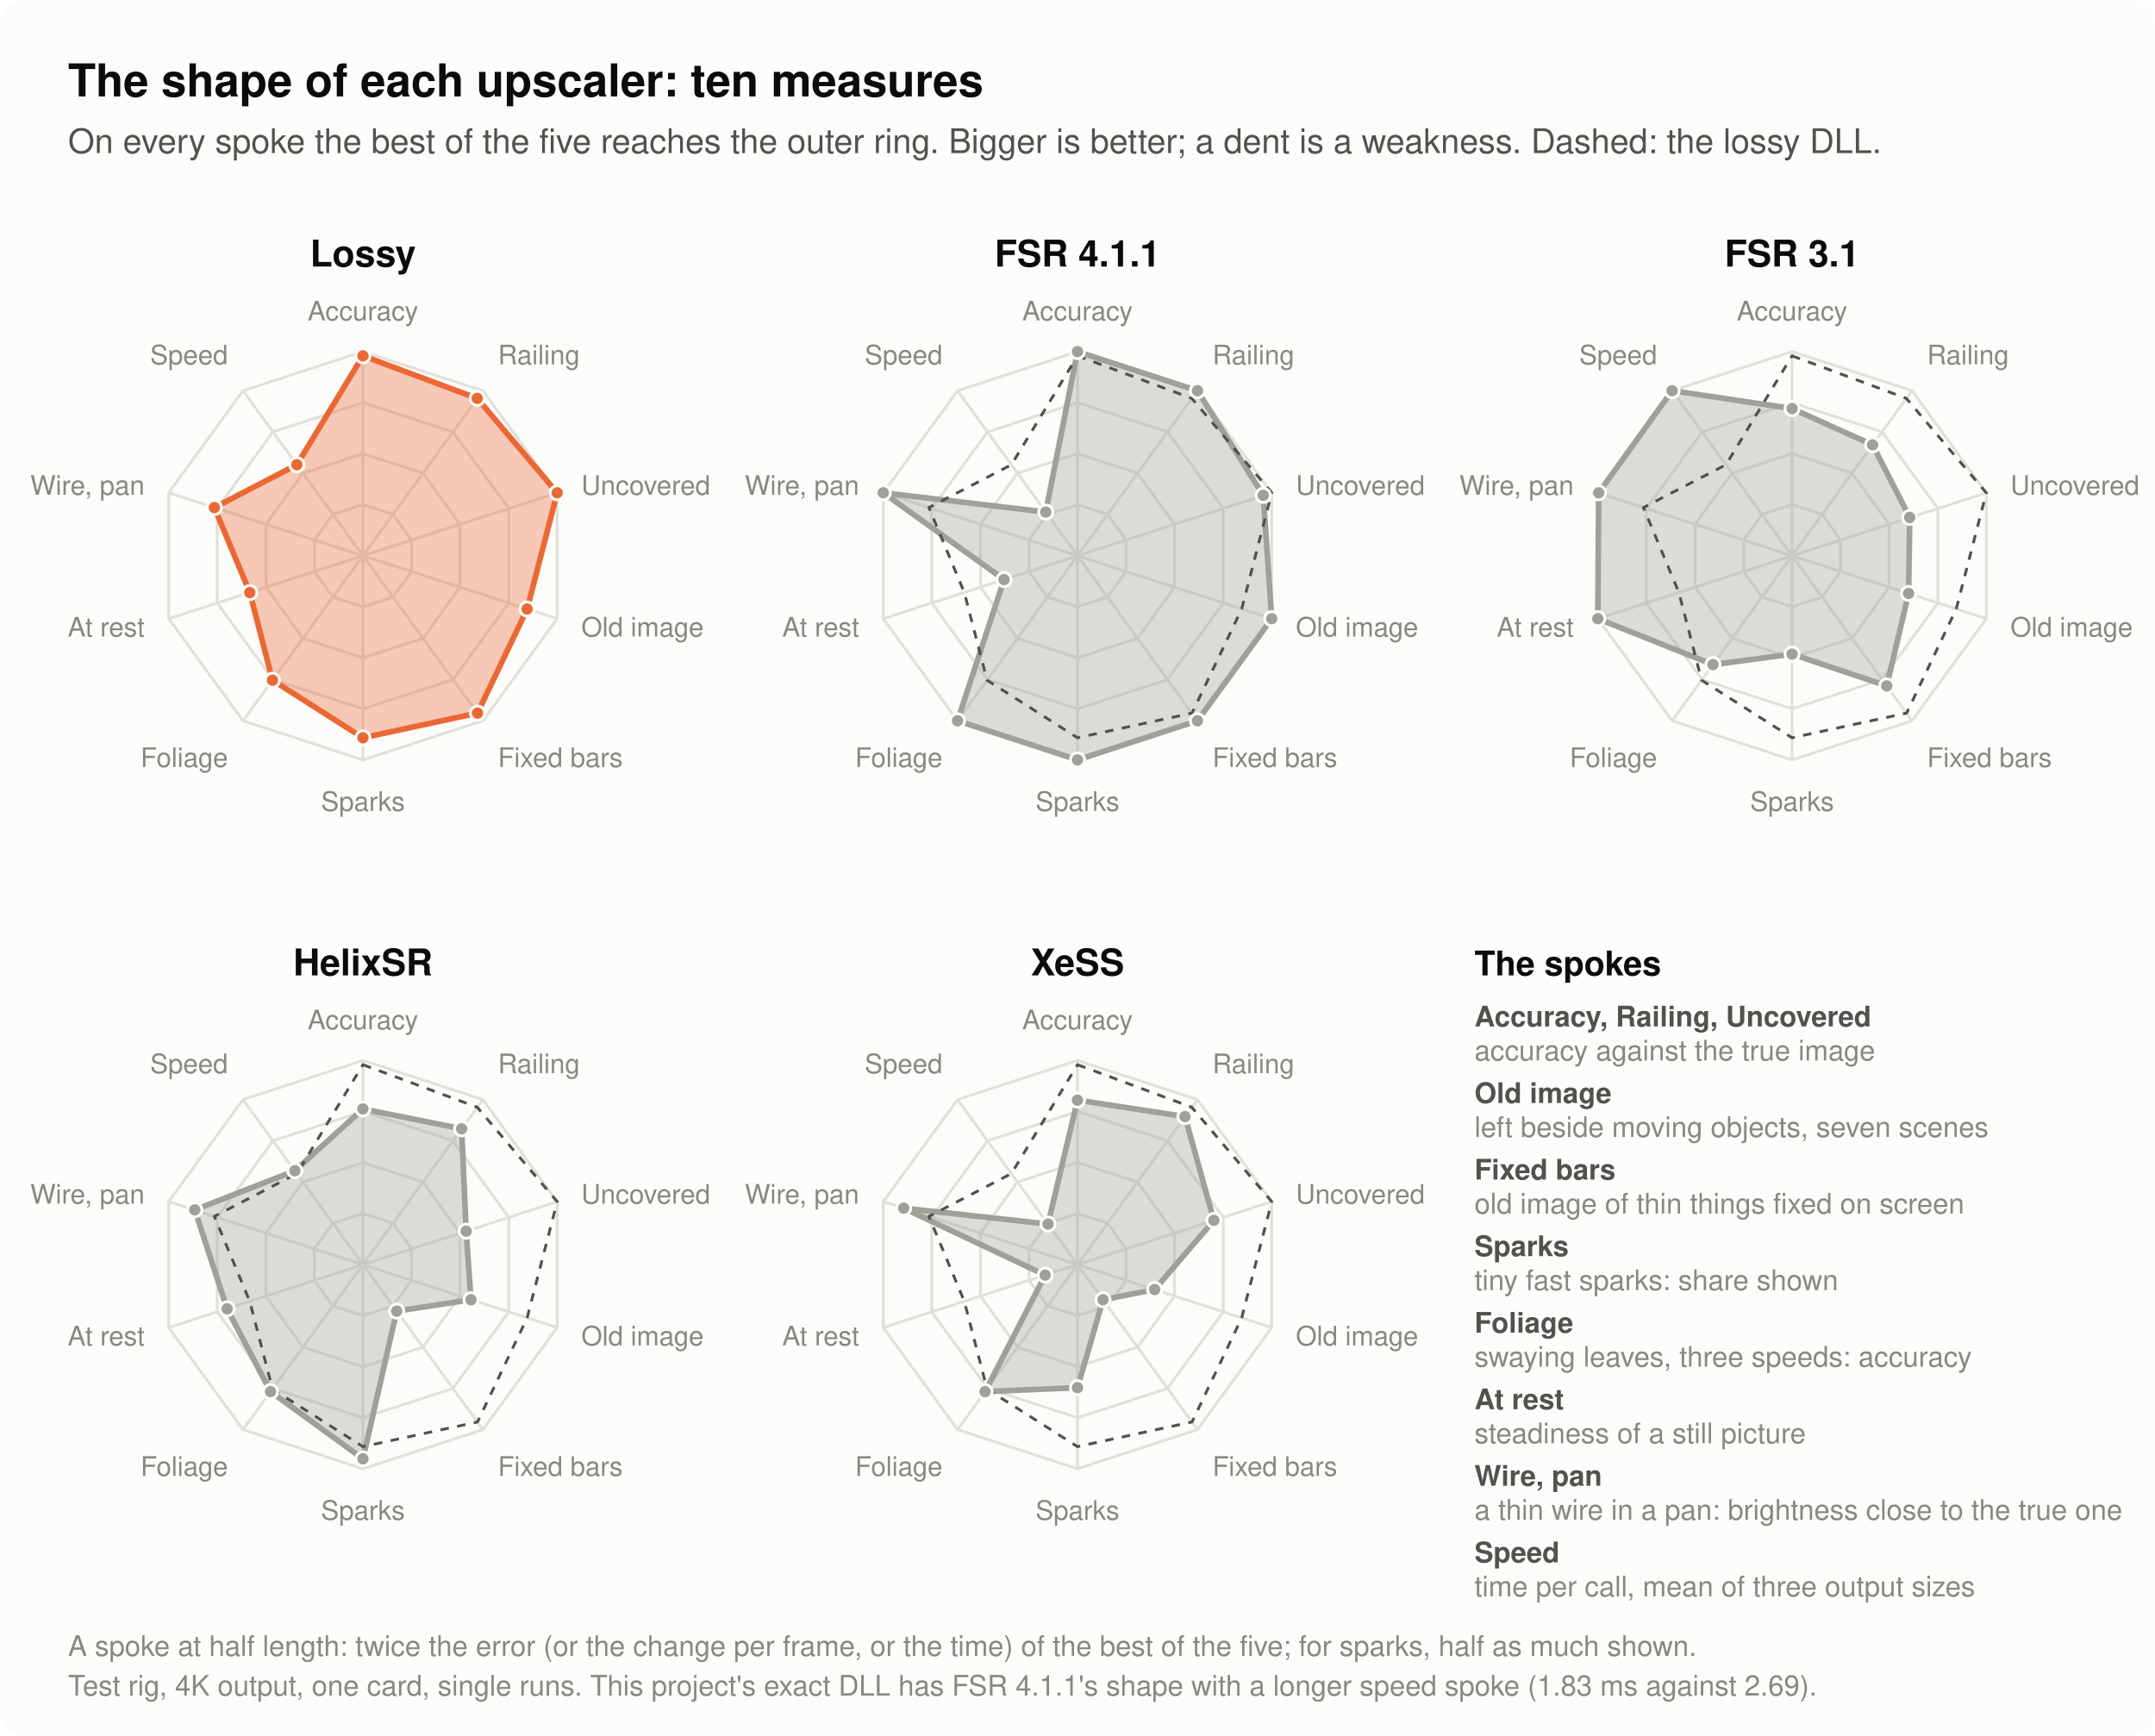
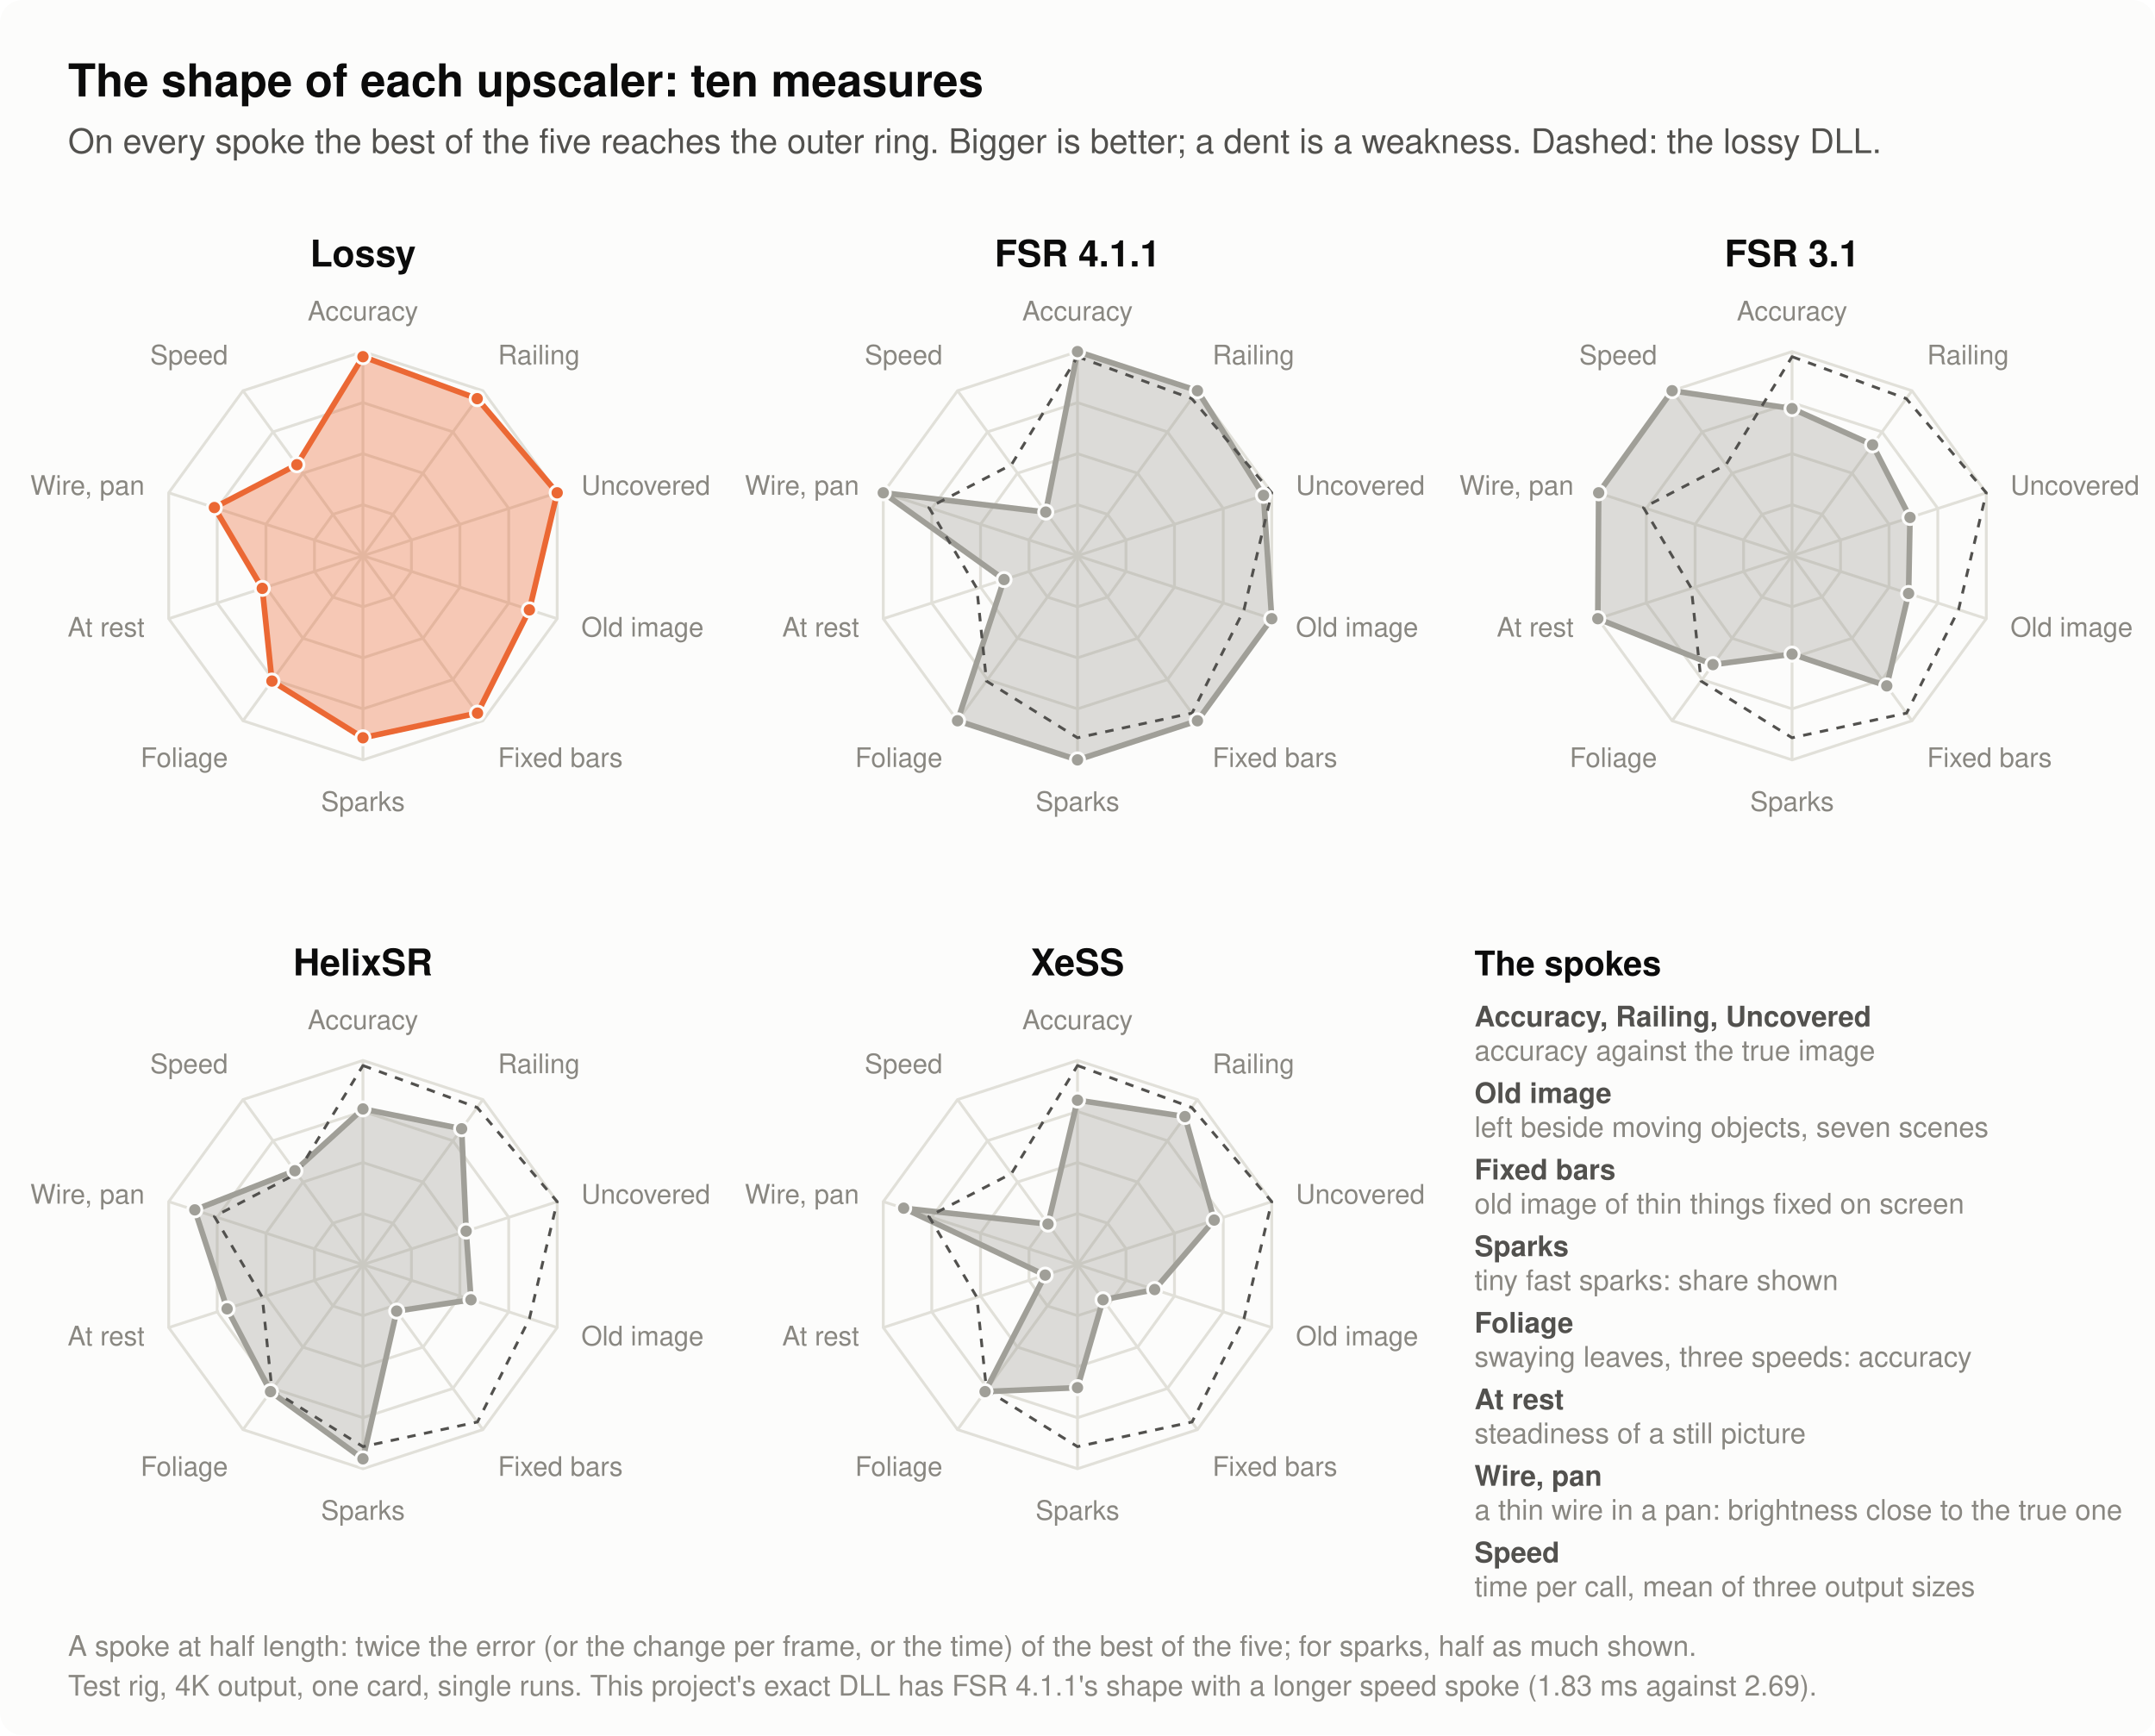
- <svg xmlns="http://www.w3.org/2000/svg" width="760" height="612" viewBox="0 0 760 612" role="img" aria-label="Five radar charts, one per upscaler, each with ten spokes; on every spoke the best of the five reaches the outer ring and the others reach in proportion to it, so a larger shape is better and a dent is a weakness. The lossy DLL comes first, and its shape is the dashed outline in the other four. Still picture and moving background, mean: accuracy (dB): FSR 4.1.1 46.80 dB, Lossy 46.62 dB, FSR 3.1 43.95 dB, HelixSR 44.45 dB, XeSS 44.92 dB. Thin railing in motion: accuracy (dB): FSR 4.1.1 41.82 dB, Lossy 41.40 dB, FSR 3.1 38.36 dB, HelixSR 40.12 dB, XeSS 40.86 dB. Areas a moving object has just uncovered, mean of a panning and a still camera: accuracy (dB): FSR 4.1.1 33.55 dB, Lossy 33.94 dB, FSR 3.1 29.59 dB, HelixSR 28.44 dB, XeSS 30.87 dB. Old image beside a moving object, mean of seven scenes: error (of 255): FSR 4.1.1 1.92, Lossy 2.27, FSR 3.1 3.20, HelixSR 3.45, XeSS 4.84. Thin bars fixed on screen in front of a panning background, mean of four pans: error where their old image lands (of 255): FSR 4.1.1 0.82, Lossy 0.86, FSR 3.1 1.04, HelixSR 2.92, XeSS 3.85. Tiny fast sparks: share of their brightness shown (%): FSR 4.1.1 83%, Lossy 74%, FSR 3.1 40%, HelixSR 79%, XeSS 50%. Leaves swaying without motion vectors, mean of three sway speeds: error (of 255): FSR 4.1.1 11.0, Lossy 14.6, FSR 3.1 16.7, HelixSR 14.3, XeSS 14.3. Still picture: change per frame (of 255): FSR 4.1.1 0.037, Lossy 0.024, FSR 3.1 0.014, HelixSR 0.020, XeSS 0.084. Thin wire under a slow pan: how close its brightness is to the true one (%): FSR 4.1.1 90.5%, Lossy 69.3%, FSR 3.1 90.2%, HelixSR 78.4%, XeSS 81.0%. Time per upscale call, mean of 1080p, 1440p and 4K output (ms): FSR 4.1.1 2.69 ms, Lossy 1.29 ms, FSR 3.1 0.71 ms, HelixSR 1.25 ms, XeSS 2.90 ms.">
+ <svg xmlns="http://www.w3.org/2000/svg" width="760" height="612" viewBox="0 0 760 612" role="img" aria-label="Five radar charts, one per upscaler, each with ten spokes; on every spoke the best of the five reaches the outer ring and the others reach in proportion to it, so a larger shape is better and a dent is a weakness. The lossy DLL comes first, and its shape is the dashed outline in the other four. Still picture and moving background, mean: accuracy (dB): FSR 4.1.1 46.80 dB, Lossy 46.58 dB, FSR 3.1 43.95 dB, HelixSR 44.45 dB, XeSS 44.92 dB. Thin railing in motion: accuracy (dB): FSR 4.1.1 41.82 dB, Lossy 41.39 dB, FSR 3.1 38.36 dB, HelixSR 40.12 dB, XeSS 40.86 dB. Areas a moving object has just uncovered, mean of a panning and a still camera: accuracy (dB): FSR 4.1.1 33.55 dB, Lossy 33.92 dB, FSR 3.1 29.59 dB, HelixSR 28.44 dB, XeSS 30.87 dB. Old image beside a moving object, mean of seven scenes: error (of 255): FSR 4.1.1 1.92, Lossy 2.24, FSR 3.1 3.20, HelixSR 3.45, XeSS 4.84. Thin bars fixed on screen in front of a panning background, mean of four pans: error where their old image lands (of 255): FSR 4.1.1 0.82, Lossy 0.86, FSR 3.1 1.04, HelixSR 2.92, XeSS 3.85. Tiny fast sparks: share of their brightness shown (%): FSR 4.1.1 83%, Lossy 74%, FSR 3.1 40%, HelixSR 79%, XeSS 50%. Leaves swaying without motion vectors, mean of three sway speeds: error (of 255): FSR 4.1.1 11.0, Lossy 14.5, FSR 3.1 16.7, HelixSR 14.3, XeSS 14.3. Still picture: change per frame (of 255): FSR 4.1.1 0.037, Lossy 0.027, FSR 3.1 0.014, HelixSR 0.020, XeSS 0.084. Thin wire under a slow pan: how close its brightness is to the true one (%): FSR 4.1.1 90.5%, Lossy 69.3%, FSR 3.1 90.2%, HelixSR 78.4%, XeSS 81.0%. Time per upscale call, mean of 1080p, 1440p and 4K output (ms): FSR 4.1.1 2.69 ms, Lossy 1.29 ms, FSR 3.1 0.71 ms, HelixSR 1.25 ms, XeSS 2.90 ms.">
  <rect x="0.0" y="0.0" width="760.0" height="612.0" rx="8" fill="#fcfcfb" />
  <text x="24.0" y="34.0" font-family="-apple-system, 'Segoe UI', Helvetica, Arial, sans-serif" font-size="16" font-weight="600" text-anchor="start" fill="#0b0b0b">The shape of each upscaler: ten measures</text>
  <text x="24.0" y="54.0" font-family="-apple-system, 'Segoe UI', Helvetica, Arial, sans-serif" font-size="12" text-anchor="start" fill="#52514e">On every spoke the best of the five reaches the outer ring. Bigger is better; a dent is a weakness. Dashed: the lossy DLL.</text>
  <text x="128.0" y="94.0" font-family="-apple-system, 'Segoe UI', Helvetica, Arial, sans-serif" font-size="13" font-weight="600" text-anchor="middle" fill="#0b0b0b">Lossy</text>
  <polygon points="128.0,178.0 138.6,181.4 145.1,190.4 145.1,201.6 138.6,210.6 128.0,214.0 117.4,210.6 110.9,201.6 110.9,190.4 117.4,181.4" fill="none" stroke="#e1e0d9" stroke-width="1" />
  <polygon points="128.0,160.0 149.2,166.9 162.2,184.9 162.2,207.1 149.2,225.1 128.0,232.0 106.8,225.1 93.8,207.1 93.8,184.9 106.8,166.9" fill="none" stroke="#e1e0d9" stroke-width="1" />
  <polygon points="128.0,142.0 159.7,152.3 179.4,179.3 179.4,212.7 159.7,239.7 128.0,250.0 96.3,239.7 76.6,212.7 76.6,179.3 96.3,152.3" fill="none" stroke="#e1e0d9" stroke-width="1" />
  <polygon points="128.0,124.0 170.3,137.8 196.5,173.8 196.5,218.2 170.3,254.2 128.0,268.0 85.7,254.2 59.5,218.2 59.5,173.8 85.7,137.8" fill="none" stroke="#e1e0d9" stroke-width="1" />
  <line x1="128.0" y1="196.0" x2="128.0" y2="124.0" stroke="#e1e0d9" stroke-width="1" />
  <line x1="128.0" y1="196.0" x2="170.3" y2="137.8" stroke="#e1e0d9" stroke-width="1" />
  <line x1="128.0" y1="196.0" x2="196.5" y2="173.8" stroke="#e1e0d9" stroke-width="1" />
  <line x1="128.0" y1="196.0" x2="196.5" y2="218.2" stroke="#e1e0d9" stroke-width="1" />
  <line x1="128.0" y1="196.0" x2="170.3" y2="254.2" stroke="#e1e0d9" stroke-width="1" />
  <line x1="128.0" y1="196.0" x2="128.0" y2="268.0" stroke="#e1e0d9" stroke-width="1" />
  <line x1="128.0" y1="196.0" x2="85.7" y2="254.2" stroke="#e1e0d9" stroke-width="1" />
  <line x1="128.0" y1="196.0" x2="59.5" y2="218.2" stroke="#e1e0d9" stroke-width="1" />
  <line x1="128.0" y1="196.0" x2="59.5" y2="173.8" stroke="#e1e0d9" stroke-width="1" />
  <line x1="128.0" y1="196.0" x2="85.7" y2="137.8" stroke="#e1e0d9" stroke-width="1" />
-   <polygon points="128.0,125.5 168.3,140.5 196.5,173.8 185.9,214.8 168.4,251.5 128.0,260.2 96.1,239.9 88.1,209.0 75.6,179.0 104.7,163.9" fill="#eb6834" fill-opacity="0.35" stroke="#eb6834" stroke-width="2" stroke-linejoin="round" />
-   <circle cx="128.0" cy="125.5" r="2.5" fill="#eb6834" stroke="#fcfcfb" stroke-width="1" />
-   <circle cx="168.3" cy="140.5" r="2.5" fill="#eb6834" stroke="#fcfcfb" stroke-width="1" />
+   <polygon points="128.0,125.8 168.3,140.6 196.5,173.8 186.7,215.1 168.4,251.5 128.0,260.2 95.9,240.2 92.5,207.5 75.6,179.0 104.7,163.9" fill="#eb6834" fill-opacity="0.35" stroke="#eb6834" stroke-width="2" stroke-linejoin="round" />
+   <circle cx="128.0" cy="125.8" r="2.5" fill="#eb6834" stroke="#fcfcfb" stroke-width="1" />
+   <circle cx="168.3" cy="140.6" r="2.5" fill="#eb6834" stroke="#fcfcfb" stroke-width="1" />
  <circle cx="196.5" cy="173.8" r="2.5" fill="#eb6834" stroke="#fcfcfb" stroke-width="1" />
-   <circle cx="185.9" cy="214.8" r="2.5" fill="#eb6834" stroke="#fcfcfb" stroke-width="1" />
+   <circle cx="186.7" cy="215.1" r="2.5" fill="#eb6834" stroke="#fcfcfb" stroke-width="1" />
  <circle cx="168.4" cy="251.5" r="2.5" fill="#eb6834" stroke="#fcfcfb" stroke-width="1" />
  <circle cx="128.0" cy="260.2" r="2.5" fill="#eb6834" stroke="#fcfcfb" stroke-width="1" />
-   <circle cx="96.1" cy="239.9" r="2.5" fill="#eb6834" stroke="#fcfcfb" stroke-width="1" />
-   <circle cx="88.1" cy="209.0" r="2.5" fill="#eb6834" stroke="#fcfcfb" stroke-width="1" />
+   <circle cx="95.9" cy="240.2" r="2.5" fill="#eb6834" stroke="#fcfcfb" stroke-width="1" />
+   <circle cx="92.5" cy="207.5" r="2.5" fill="#eb6834" stroke="#fcfcfb" stroke-width="1" />
  <circle cx="75.6" cy="179.0" r="2.5" fill="#eb6834" stroke="#fcfcfb" stroke-width="1" />
  <circle cx="104.7" cy="163.9" r="2.5" fill="#eb6834" stroke="#fcfcfb" stroke-width="1" />
  <text x="128.0" y="113.0" font-family="-apple-system, 'Segoe UI', Helvetica, Arial, sans-serif" font-size="9.5" text-anchor="middle" fill="#898781">Accuracy</text>
  <text x="175.6" y="128.5" font-family="-apple-system, 'Segoe UI', Helvetica, Arial, sans-serif" font-size="9.5" text-anchor="start" fill="#898781">Railing</text>
  <text x="205.0" y="174.5" font-family="-apple-system, 'Segoe UI', Helvetica, Arial, sans-serif" font-size="9.5" text-anchor="start" fill="#898781">Uncovered</text>
  <text x="205.0" y="224.5" font-family="-apple-system, 'Segoe UI', Helvetica, Arial, sans-serif" font-size="9.5" text-anchor="start" fill="#898781">Old image</text>
  <text x="175.6" y="270.5" font-family="-apple-system, 'Segoe UI', Helvetica, Arial, sans-serif" font-size="9.5" text-anchor="start" fill="#898781">Fixed bars</text>
  <text x="128.0" y="286.0" font-family="-apple-system, 'Segoe UI', Helvetica, Arial, sans-serif" font-size="9.5" text-anchor="middle" fill="#898781">Sparks</text>
  <text x="80.4" y="270.5" font-family="-apple-system, 'Segoe UI', Helvetica, Arial, sans-serif" font-size="9.5" text-anchor="end" fill="#898781">Foliage</text>
  <text x="51.0" y="224.5" font-family="-apple-system, 'Segoe UI', Helvetica, Arial, sans-serif" font-size="9.5" text-anchor="end" fill="#898781">At rest</text>
  <text x="51.0" y="174.5" font-family="-apple-system, 'Segoe UI', Helvetica, Arial, sans-serif" font-size="9.5" text-anchor="end" fill="#898781">Wire, pan</text>
  <text x="80.4" y="128.5" font-family="-apple-system, 'Segoe UI', Helvetica, Arial, sans-serif" font-size="9.5" text-anchor="end" fill="#898781">Speed</text>
  <text x="380.0" y="94.0" font-family="-apple-system, 'Segoe UI', Helvetica, Arial, sans-serif" font-size="13" font-weight="600" text-anchor="middle" fill="#0b0b0b">FSR 4.1.1</text>
  <polygon points="380.0,178.0 390.6,181.4 397.1,190.4 397.1,201.6 390.6,210.6 380.0,214.0 369.4,210.6 362.9,201.6 362.9,190.4 369.4,181.4" fill="none" stroke="#e1e0d9" stroke-width="1" />
  <polygon points="380.0,160.0 401.2,166.9 414.2,184.9 414.2,207.1 401.2,225.1 380.0,232.0 358.8,225.1 345.8,207.1 345.8,184.9 358.8,166.9" fill="none" stroke="#e1e0d9" stroke-width="1" />
  <polygon points="380.0,142.0 411.7,152.3 431.4,179.3 431.4,212.7 411.7,239.7 380.0,250.0 348.3,239.7 328.6,212.7 328.6,179.3 348.3,152.3" fill="none" stroke="#e1e0d9" stroke-width="1" />
  <polygon points="380.0,124.0 422.3,137.8 448.5,173.8 448.5,218.2 422.3,254.2 380.0,268.0 337.7,254.2 311.5,218.2 311.5,173.8 337.7,137.8" fill="none" stroke="#e1e0d9" stroke-width="1" />
  <line x1="380.0" y1="196.0" x2="380.0" y2="124.0" stroke="#e1e0d9" stroke-width="1" />
  <line x1="380.0" y1="196.0" x2="422.3" y2="137.8" stroke="#e1e0d9" stroke-width="1" />
  <line x1="380.0" y1="196.0" x2="448.5" y2="173.8" stroke="#e1e0d9" stroke-width="1" />
  <line x1="380.0" y1="196.0" x2="448.5" y2="218.2" stroke="#e1e0d9" stroke-width="1" />
  <line x1="380.0" y1="196.0" x2="422.3" y2="254.2" stroke="#e1e0d9" stroke-width="1" />
  <line x1="380.0" y1="196.0" x2="380.0" y2="268.0" stroke="#e1e0d9" stroke-width="1" />
  <line x1="380.0" y1="196.0" x2="337.7" y2="254.2" stroke="#e1e0d9" stroke-width="1" />
  <line x1="380.0" y1="196.0" x2="311.5" y2="218.2" stroke="#e1e0d9" stroke-width="1" />
  <line x1="380.0" y1="196.0" x2="311.5" y2="173.8" stroke="#e1e0d9" stroke-width="1" />
  <line x1="380.0" y1="196.0" x2="337.7" y2="137.8" stroke="#e1e0d9" stroke-width="1" />
-   <polygon points="380.0,124.0 422.3,137.8 445.5,174.7 448.5,218.2 422.3,254.2 380.0,268.0 337.7,254.2 354.1,204.4 311.5,173.8 368.8,180.6" fill="#a09f98" fill-opacity="0.35" stroke="#a09f98" stroke-width="2" stroke-linejoin="round" />
-   <polygon points="380.0,125.5 420.3,140.5 448.5,173.8 437.9,214.8 420.4,251.5 380.0,260.2 348.1,239.9 340.1,209.0 327.6,179.0 356.7,163.9" fill="none" stroke="#52514e" stroke-width="1" stroke-dasharray="3 3" stroke-linejoin="round" />
+   <polygon points="380.0,124.0 422.3,137.8 445.6,174.7 448.5,218.2 422.3,254.2 380.0,268.0 337.7,254.2 354.1,204.4 311.5,173.8 368.8,180.6" fill="#a09f98" fill-opacity="0.35" stroke="#a09f98" stroke-width="2" stroke-linejoin="round" />
+   <polygon points="380.0,125.8 420.3,140.6 448.5,173.8 438.7,215.1 420.4,251.5 380.0,260.2 347.9,240.2 344.5,207.5 327.6,179.0 356.7,163.9" fill="none" stroke="#52514e" stroke-width="1" stroke-dasharray="3 3" stroke-linejoin="round" />
  <circle cx="380.0" cy="124.0" r="2.5" fill="#a09f98" stroke="#fcfcfb" stroke-width="1" />
  <circle cx="422.3" cy="137.8" r="2.5" fill="#a09f98" stroke="#fcfcfb" stroke-width="1" />
-   <circle cx="445.5" cy="174.7" r="2.5" fill="#a09f98" stroke="#fcfcfb" stroke-width="1" />
+   <circle cx="445.6" cy="174.7" r="2.5" fill="#a09f98" stroke="#fcfcfb" stroke-width="1" />
  <circle cx="448.5" cy="218.2" r="2.5" fill="#a09f98" stroke="#fcfcfb" stroke-width="1" />
  <circle cx="422.3" cy="254.2" r="2.5" fill="#a09f98" stroke="#fcfcfb" stroke-width="1" />
  <circle cx="380.0" cy="268.0" r="2.5" fill="#a09f98" stroke="#fcfcfb" stroke-width="1" />
  <circle cx="337.7" cy="254.2" r="2.5" fill="#a09f98" stroke="#fcfcfb" stroke-width="1" />
  <circle cx="354.1" cy="204.4" r="2.5" fill="#a09f98" stroke="#fcfcfb" stroke-width="1" />
  <circle cx="311.5" cy="173.8" r="2.5" fill="#a09f98" stroke="#fcfcfb" stroke-width="1" />
  <circle cx="368.8" cy="180.6" r="2.5" fill="#a09f98" stroke="#fcfcfb" stroke-width="1" />
  <text x="380.0" y="113.0" font-family="-apple-system, 'Segoe UI', Helvetica, Arial, sans-serif" font-size="9.5" text-anchor="middle" fill="#898781">Accuracy</text>
  <text x="427.6" y="128.5" font-family="-apple-system, 'Segoe UI', Helvetica, Arial, sans-serif" font-size="9.5" text-anchor="start" fill="#898781">Railing</text>
  <text x="457.0" y="174.5" font-family="-apple-system, 'Segoe UI', Helvetica, Arial, sans-serif" font-size="9.5" text-anchor="start" fill="#898781">Uncovered</text>
  <text x="457.0" y="224.5" font-family="-apple-system, 'Segoe UI', Helvetica, Arial, sans-serif" font-size="9.5" text-anchor="start" fill="#898781">Old image</text>
  <text x="427.6" y="270.5" font-family="-apple-system, 'Segoe UI', Helvetica, Arial, sans-serif" font-size="9.5" text-anchor="start" fill="#898781">Fixed bars</text>
  <text x="380.0" y="286.0" font-family="-apple-system, 'Segoe UI', Helvetica, Arial, sans-serif" font-size="9.5" text-anchor="middle" fill="#898781">Sparks</text>
  <text x="332.4" y="270.5" font-family="-apple-system, 'Segoe UI', Helvetica, Arial, sans-serif" font-size="9.5" text-anchor="end" fill="#898781">Foliage</text>
  <text x="303.0" y="224.5" font-family="-apple-system, 'Segoe UI', Helvetica, Arial, sans-serif" font-size="9.5" text-anchor="end" fill="#898781">At rest</text>
  <text x="303.0" y="174.5" font-family="-apple-system, 'Segoe UI', Helvetica, Arial, sans-serif" font-size="9.5" text-anchor="end" fill="#898781">Wire, pan</text>
  <text x="332.4" y="128.5" font-family="-apple-system, 'Segoe UI', Helvetica, Arial, sans-serif" font-size="9.5" text-anchor="end" fill="#898781">Speed</text>
  <text x="632.0" y="94.0" font-family="-apple-system, 'Segoe UI', Helvetica, Arial, sans-serif" font-size="13" font-weight="600" text-anchor="middle" fill="#0b0b0b">FSR 3.1</text>
  <polygon points="632.0,178.0 642.6,181.4 649.1,190.4 649.1,201.6 642.6,210.6 632.0,214.0 621.4,210.6 614.9,201.6 614.9,190.4 621.4,181.4" fill="none" stroke="#e1e0d9" stroke-width="1" />
  <polygon points="632.0,160.0 653.2,166.9 666.2,184.9 666.2,207.1 653.2,225.1 632.0,232.0 610.8,225.1 597.8,207.1 597.8,184.9 610.8,166.9" fill="none" stroke="#e1e0d9" stroke-width="1" />
  <polygon points="632.0,142.0 663.7,152.3 683.4,179.3 683.4,212.7 663.7,239.7 632.0,250.0 600.3,239.7 580.6,212.7 580.6,179.3 600.3,152.3" fill="none" stroke="#e1e0d9" stroke-width="1" />
  <polygon points="632.0,124.0 674.3,137.8 700.5,173.8 700.5,218.2 674.3,254.2 632.0,268.0 589.7,254.2 563.5,218.2 563.5,173.8 589.7,137.8" fill="none" stroke="#e1e0d9" stroke-width="1" />
  <line x1="632.0" y1="196.0" x2="632.0" y2="124.0" stroke="#e1e0d9" stroke-width="1" />
  <line x1="632.0" y1="196.0" x2="674.3" y2="137.8" stroke="#e1e0d9" stroke-width="1" />
  <line x1="632.0" y1="196.0" x2="700.5" y2="173.8" stroke="#e1e0d9" stroke-width="1" />
  <line x1="632.0" y1="196.0" x2="700.5" y2="218.2" stroke="#e1e0d9" stroke-width="1" />
  <line x1="632.0" y1="196.0" x2="674.3" y2="254.2" stroke="#e1e0d9" stroke-width="1" />
  <line x1="632.0" y1="196.0" x2="632.0" y2="268.0" stroke="#e1e0d9" stroke-width="1" />
  <line x1="632.0" y1="196.0" x2="589.7" y2="254.2" stroke="#e1e0d9" stroke-width="1" />
  <line x1="632.0" y1="196.0" x2="563.5" y2="218.2" stroke="#e1e0d9" stroke-width="1" />
  <line x1="632.0" y1="196.0" x2="563.5" y2="173.8" stroke="#e1e0d9" stroke-width="1" />
  <line x1="632.0" y1="196.0" x2="589.7" y2="137.8" stroke="#e1e0d9" stroke-width="1" />
-   <polygon points="632.0,144.1 660.4,156.9 673.5,182.5 673.1,209.3 665.4,241.9 632.0,230.7 604.1,234.4 563.5,218.2 563.8,173.8 589.7,137.8" fill="#a09f98" fill-opacity="0.35" stroke="#a09f98" stroke-width="2" stroke-linejoin="round" />
-   <polygon points="632.0,125.5 672.3,140.5 700.5,173.8 689.9,214.8 672.4,251.5 632.0,260.2 600.1,239.9 592.1,209.0 579.6,179.0 608.7,163.9" fill="none" stroke="#52514e" stroke-width="1" stroke-dasharray="3 3" stroke-linejoin="round" />
+   <polygon points="632.0,144.1 660.4,156.9 673.6,182.5 673.1,209.3 665.4,241.9 632.0,230.7 604.1,234.4 563.5,218.2 563.8,173.8 589.7,137.8" fill="#a09f98" fill-opacity="0.35" stroke="#a09f98" stroke-width="2" stroke-linejoin="round" />
+   <polygon points="632.0,125.8 672.3,140.6 700.5,173.8 690.7,215.1 672.4,251.5 632.0,260.2 599.9,240.2 596.5,207.5 579.6,179.0 608.7,163.9" fill="none" stroke="#52514e" stroke-width="1" stroke-dasharray="3 3" stroke-linejoin="round" />
  <circle cx="632.0" cy="144.1" r="2.5" fill="#a09f98" stroke="#fcfcfb" stroke-width="1" />
  <circle cx="660.4" cy="156.9" r="2.5" fill="#a09f98" stroke="#fcfcfb" stroke-width="1" />
-   <circle cx="673.5" cy="182.5" r="2.5" fill="#a09f98" stroke="#fcfcfb" stroke-width="1" />
+   <circle cx="673.6" cy="182.5" r="2.5" fill="#a09f98" stroke="#fcfcfb" stroke-width="1" />
  <circle cx="673.1" cy="209.3" r="2.5" fill="#a09f98" stroke="#fcfcfb" stroke-width="1" />
  <circle cx="665.4" cy="241.9" r="2.5" fill="#a09f98" stroke="#fcfcfb" stroke-width="1" />
  <circle cx="632.0" cy="230.7" r="2.5" fill="#a09f98" stroke="#fcfcfb" stroke-width="1" />
  <circle cx="604.1" cy="234.4" r="2.5" fill="#a09f98" stroke="#fcfcfb" stroke-width="1" />
  <circle cx="563.5" cy="218.2" r="2.5" fill="#a09f98" stroke="#fcfcfb" stroke-width="1" />
  <circle cx="563.8" cy="173.8" r="2.5" fill="#a09f98" stroke="#fcfcfb" stroke-width="1" />
  <circle cx="589.7" cy="137.8" r="2.5" fill="#a09f98" stroke="#fcfcfb" stroke-width="1" />
  <text x="632.0" y="113.0" font-family="-apple-system, 'Segoe UI', Helvetica, Arial, sans-serif" font-size="9.5" text-anchor="middle" fill="#898781">Accuracy</text>
  <text x="679.6" y="128.5" font-family="-apple-system, 'Segoe UI', Helvetica, Arial, sans-serif" font-size="9.5" text-anchor="start" fill="#898781">Railing</text>
  <text x="709.0" y="174.5" font-family="-apple-system, 'Segoe UI', Helvetica, Arial, sans-serif" font-size="9.5" text-anchor="start" fill="#898781">Uncovered</text>
  <text x="709.0" y="224.5" font-family="-apple-system, 'Segoe UI', Helvetica, Arial, sans-serif" font-size="9.5" text-anchor="start" fill="#898781">Old image</text>
  <text x="679.6" y="270.5" font-family="-apple-system, 'Segoe UI', Helvetica, Arial, sans-serif" font-size="9.5" text-anchor="start" fill="#898781">Fixed bars</text>
  <text x="632.0" y="286.0" font-family="-apple-system, 'Segoe UI', Helvetica, Arial, sans-serif" font-size="9.5" text-anchor="middle" fill="#898781">Sparks</text>
  <text x="584.4" y="270.5" font-family="-apple-system, 'Segoe UI', Helvetica, Arial, sans-serif" font-size="9.5" text-anchor="end" fill="#898781">Foliage</text>
  <text x="555.0" y="224.5" font-family="-apple-system, 'Segoe UI', Helvetica, Arial, sans-serif" font-size="9.5" text-anchor="end" fill="#898781">At rest</text>
  <text x="555.0" y="174.5" font-family="-apple-system, 'Segoe UI', Helvetica, Arial, sans-serif" font-size="9.5" text-anchor="end" fill="#898781">Wire, pan</text>
  <text x="584.4" y="128.5" font-family="-apple-system, 'Segoe UI', Helvetica, Arial, sans-serif" font-size="9.5" text-anchor="end" fill="#898781">Speed</text>
  <text x="128.0" y="344.0" font-family="-apple-system, 'Segoe UI', Helvetica, Arial, sans-serif" font-size="13" font-weight="600" text-anchor="middle" fill="#0b0b0b">HelixSR</text>
  <polygon points="128.0,428.0 138.6,431.4 145.1,440.4 145.1,451.6 138.6,460.6 128.0,464.0 117.4,460.6 110.9,451.6 110.9,440.4 117.4,431.4" fill="none" stroke="#e1e0d9" stroke-width="1" />
  <polygon points="128.0,410.0 149.2,416.9 162.2,434.9 162.2,457.1 149.2,475.1 128.0,482.0 106.8,475.1 93.8,457.1 93.8,434.9 106.8,416.9" fill="none" stroke="#e1e0d9" stroke-width="1" />
  <polygon points="128.0,392.0 159.7,402.3 179.4,429.3 179.4,462.7 159.7,489.7 128.0,500.0 96.3,489.7 76.6,462.7 76.6,429.3 96.3,402.3" fill="none" stroke="#e1e0d9" stroke-width="1" />
  <polygon points="128.0,374.0 170.3,387.8 196.5,423.8 196.5,468.2 170.3,504.2 128.0,518.0 85.7,504.2 59.5,468.2 59.5,423.8 85.7,387.8" fill="none" stroke="#e1e0d9" stroke-width="1" />
  <line x1="128.0" y1="446.0" x2="128.0" y2="374.0" stroke="#e1e0d9" stroke-width="1" />
  <line x1="128.0" y1="446.0" x2="170.3" y2="387.8" stroke="#e1e0d9" stroke-width="1" />
  <line x1="128.0" y1="446.0" x2="196.5" y2="423.8" stroke="#e1e0d9" stroke-width="1" />
  <line x1="128.0" y1="446.0" x2="196.5" y2="468.2" stroke="#e1e0d9" stroke-width="1" />
  <line x1="128.0" y1="446.0" x2="170.3" y2="504.2" stroke="#e1e0d9" stroke-width="1" />
  <line x1="128.0" y1="446.0" x2="128.0" y2="518.0" stroke="#e1e0d9" stroke-width="1" />
  <line x1="128.0" y1="446.0" x2="85.7" y2="504.2" stroke="#e1e0d9" stroke-width="1" />
  <line x1="128.0" y1="446.0" x2="59.5" y2="468.2" stroke="#e1e0d9" stroke-width="1" />
  <line x1="128.0" y1="446.0" x2="59.5" y2="423.8" stroke="#e1e0d9" stroke-width="1" />
  <line x1="128.0" y1="446.0" x2="85.7" y2="387.8" stroke="#e1e0d9" stroke-width="1" />
  <polygon points="128.0,391.1 162.8,398.1 164.4,434.2 166.1,458.4 139.9,462.4 128.0,514.5 95.4,490.8 80.1,461.6 68.7,426.7 104.0,412.9" fill="#a09f98" fill-opacity="0.35" stroke="#a09f98" stroke-width="2" stroke-linejoin="round" />
-   <polygon points="128.0,375.5 168.3,390.5 196.5,423.8 185.9,464.8 168.4,501.5 128.0,510.2 96.1,489.9 88.1,459.0 75.6,429.0 104.7,413.9" fill="none" stroke="#52514e" stroke-width="1" stroke-dasharray="3 3" stroke-linejoin="round" />
+   <polygon points="128.0,375.8 168.3,390.6 196.5,423.8 186.7,465.1 168.4,501.5 128.0,510.2 95.9,490.2 92.5,457.5 75.6,429.0 104.7,413.9" fill="none" stroke="#52514e" stroke-width="1" stroke-dasharray="3 3" stroke-linejoin="round" />
  <circle cx="128.0" cy="391.1" r="2.5" fill="#a09f98" stroke="#fcfcfb" stroke-width="1" />
  <circle cx="162.8" cy="398.1" r="2.5" fill="#a09f98" stroke="#fcfcfb" stroke-width="1" />
  <circle cx="164.4" cy="434.2" r="2.5" fill="#a09f98" stroke="#fcfcfb" stroke-width="1" />
  <circle cx="166.1" cy="458.4" r="2.5" fill="#a09f98" stroke="#fcfcfb" stroke-width="1" />
  <circle cx="139.9" cy="462.4" r="2.5" fill="#a09f98" stroke="#fcfcfb" stroke-width="1" />
  <circle cx="128.0" cy="514.5" r="2.5" fill="#a09f98" stroke="#fcfcfb" stroke-width="1" />
  <circle cx="95.4" cy="490.8" r="2.5" fill="#a09f98" stroke="#fcfcfb" stroke-width="1" />
  <circle cx="80.1" cy="461.6" r="2.5" fill="#a09f98" stroke="#fcfcfb" stroke-width="1" />
  <circle cx="68.7" cy="426.7" r="2.5" fill="#a09f98" stroke="#fcfcfb" stroke-width="1" />
  <circle cx="104.0" cy="412.9" r="2.5" fill="#a09f98" stroke="#fcfcfb" stroke-width="1" />
  <text x="128.0" y="363.0" font-family="-apple-system, 'Segoe UI', Helvetica, Arial, sans-serif" font-size="9.5" text-anchor="middle" fill="#898781">Accuracy</text>
  <text x="175.6" y="378.5" font-family="-apple-system, 'Segoe UI', Helvetica, Arial, sans-serif" font-size="9.5" text-anchor="start" fill="#898781">Railing</text>
  <text x="205.0" y="424.5" font-family="-apple-system, 'Segoe UI', Helvetica, Arial, sans-serif" font-size="9.5" text-anchor="start" fill="#898781">Uncovered</text>
  <text x="205.0" y="474.5" font-family="-apple-system, 'Segoe UI', Helvetica, Arial, sans-serif" font-size="9.5" text-anchor="start" fill="#898781">Old image</text>
  <text x="175.6" y="520.5" font-family="-apple-system, 'Segoe UI', Helvetica, Arial, sans-serif" font-size="9.5" text-anchor="start" fill="#898781">Fixed bars</text>
  <text x="128.0" y="536.0" font-family="-apple-system, 'Segoe UI', Helvetica, Arial, sans-serif" font-size="9.5" text-anchor="middle" fill="#898781">Sparks</text>
  <text x="80.4" y="520.5" font-family="-apple-system, 'Segoe UI', Helvetica, Arial, sans-serif" font-size="9.5" text-anchor="end" fill="#898781">Foliage</text>
  <text x="51.0" y="474.5" font-family="-apple-system, 'Segoe UI', Helvetica, Arial, sans-serif" font-size="9.5" text-anchor="end" fill="#898781">At rest</text>
  <text x="51.0" y="424.5" font-family="-apple-system, 'Segoe UI', Helvetica, Arial, sans-serif" font-size="9.5" text-anchor="end" fill="#898781">Wire, pan</text>
  <text x="80.4" y="378.5" font-family="-apple-system, 'Segoe UI', Helvetica, Arial, sans-serif" font-size="9.5" text-anchor="end" fill="#898781">Speed</text>
  <text x="380.0" y="344.0" font-family="-apple-system, 'Segoe UI', Helvetica, Arial, sans-serif" font-size="13" font-weight="600" text-anchor="middle" fill="#0b0b0b">XeSS</text>
  <polygon points="380.0,428.0 390.6,431.4 397.1,440.4 397.1,451.6 390.6,460.6 380.0,464.0 369.4,460.6 362.9,451.6 362.9,440.4 369.4,431.4" fill="none" stroke="#e1e0d9" stroke-width="1" />
  <polygon points="380.0,410.0 401.2,416.9 414.2,434.9 414.2,457.1 401.2,475.1 380.0,482.0 358.8,475.1 345.8,457.1 345.8,434.9 358.8,416.9" fill="none" stroke="#e1e0d9" stroke-width="1" />
  <polygon points="380.0,392.0 411.7,402.3 431.4,429.3 431.4,462.7 411.7,489.7 380.0,500.0 348.3,489.7 328.6,462.7 328.6,429.3 348.3,402.3" fill="none" stroke="#e1e0d9" stroke-width="1" />
  <polygon points="380.0,374.0 422.3,387.8 448.5,423.8 448.5,468.2 422.3,504.2 380.0,518.0 337.7,504.2 311.5,468.2 311.5,423.8 337.7,387.8" fill="none" stroke="#e1e0d9" stroke-width="1" />
  <line x1="380.0" y1="446.0" x2="380.0" y2="374.0" stroke="#e1e0d9" stroke-width="1" />
  <line x1="380.0" y1="446.0" x2="422.3" y2="387.8" stroke="#e1e0d9" stroke-width="1" />
  <line x1="380.0" y1="446.0" x2="448.5" y2="423.8" stroke="#e1e0d9" stroke-width="1" />
  <line x1="380.0" y1="446.0" x2="448.5" y2="468.2" stroke="#e1e0d9" stroke-width="1" />
  <line x1="380.0" y1="446.0" x2="422.3" y2="504.2" stroke="#e1e0d9" stroke-width="1" />
  <line x1="380.0" y1="446.0" x2="380.0" y2="518.0" stroke="#e1e0d9" stroke-width="1" />
  <line x1="380.0" y1="446.0" x2="337.7" y2="504.2" stroke="#e1e0d9" stroke-width="1" />
  <line x1="380.0" y1="446.0" x2="311.5" y2="468.2" stroke="#e1e0d9" stroke-width="1" />
  <line x1="380.0" y1="446.0" x2="311.5" y2="423.8" stroke="#e1e0d9" stroke-width="1" />
  <line x1="380.0" y1="446.0" x2="337.7" y2="387.8" stroke="#e1e0d9" stroke-width="1" />
-   <polygon points="380.0,388.0 417.9,393.8 428.1,430.4 407.2,454.8 389.0,458.4 380.0,489.4 347.4,490.8 368.6,449.7 318.7,426.1 369.6,431.7" fill="#a09f98" fill-opacity="0.35" stroke="#a09f98" stroke-width="2" stroke-linejoin="round" />
-   <polygon points="380.0,375.5 420.3,390.5 448.5,423.8 437.9,464.8 420.4,501.5 380.0,510.2 348.1,489.9 340.1,459.0 327.6,429.0 356.7,413.9" fill="none" stroke="#52514e" stroke-width="1" stroke-dasharray="3 3" stroke-linejoin="round" />
+   <polygon points="380.0,388.0 417.9,393.8 428.2,430.3 407.2,454.8 389.0,458.4 380.0,489.4 347.4,490.8 368.6,449.7 318.7,426.1 369.6,431.7" fill="#a09f98" fill-opacity="0.35" stroke="#a09f98" stroke-width="2" stroke-linejoin="round" />
+   <polygon points="380.0,375.8 420.3,390.6 448.5,423.8 438.7,465.1 420.4,501.5 380.0,510.2 347.9,490.2 344.5,457.5 327.6,429.0 356.7,413.9" fill="none" stroke="#52514e" stroke-width="1" stroke-dasharray="3 3" stroke-linejoin="round" />
  <circle cx="380.0" cy="388.0" r="2.5" fill="#a09f98" stroke="#fcfcfb" stroke-width="1" />
  <circle cx="417.9" cy="393.8" r="2.5" fill="#a09f98" stroke="#fcfcfb" stroke-width="1" />
-   <circle cx="428.1" cy="430.4" r="2.5" fill="#a09f98" stroke="#fcfcfb" stroke-width="1" />
+   <circle cx="428.2" cy="430.3" r="2.5" fill="#a09f98" stroke="#fcfcfb" stroke-width="1" />
  <circle cx="407.2" cy="454.8" r="2.5" fill="#a09f98" stroke="#fcfcfb" stroke-width="1" />
  <circle cx="389.0" cy="458.4" r="2.5" fill="#a09f98" stroke="#fcfcfb" stroke-width="1" />
  <circle cx="380.0" cy="489.4" r="2.5" fill="#a09f98" stroke="#fcfcfb" stroke-width="1" />
  <circle cx="347.4" cy="490.8" r="2.5" fill="#a09f98" stroke="#fcfcfb" stroke-width="1" />
  <circle cx="368.6" cy="449.7" r="2.5" fill="#a09f98" stroke="#fcfcfb" stroke-width="1" />
  <circle cx="318.7" cy="426.1" r="2.5" fill="#a09f98" stroke="#fcfcfb" stroke-width="1" />
  <circle cx="369.6" cy="431.7" r="2.5" fill="#a09f98" stroke="#fcfcfb" stroke-width="1" />
  <text x="380.0" y="363.0" font-family="-apple-system, 'Segoe UI', Helvetica, Arial, sans-serif" font-size="9.5" text-anchor="middle" fill="#898781">Accuracy</text>
  <text x="427.6" y="378.5" font-family="-apple-system, 'Segoe UI', Helvetica, Arial, sans-serif" font-size="9.5" text-anchor="start" fill="#898781">Railing</text>
  <text x="457.0" y="424.5" font-family="-apple-system, 'Segoe UI', Helvetica, Arial, sans-serif" font-size="9.5" text-anchor="start" fill="#898781">Uncovered</text>
  <text x="457.0" y="474.5" font-family="-apple-system, 'Segoe UI', Helvetica, Arial, sans-serif" font-size="9.5" text-anchor="start" fill="#898781">Old image</text>
  <text x="427.6" y="520.5" font-family="-apple-system, 'Segoe UI', Helvetica, Arial, sans-serif" font-size="9.5" text-anchor="start" fill="#898781">Fixed bars</text>
  <text x="380.0" y="536.0" font-family="-apple-system, 'Segoe UI', Helvetica, Arial, sans-serif" font-size="9.5" text-anchor="middle" fill="#898781">Sparks</text>
  <text x="332.4" y="520.5" font-family="-apple-system, 'Segoe UI', Helvetica, Arial, sans-serif" font-size="9.5" text-anchor="end" fill="#898781">Foliage</text>
  <text x="303.0" y="474.5" font-family="-apple-system, 'Segoe UI', Helvetica, Arial, sans-serif" font-size="9.5" text-anchor="end" fill="#898781">At rest</text>
  <text x="303.0" y="424.5" font-family="-apple-system, 'Segoe UI', Helvetica, Arial, sans-serif" font-size="9.5" text-anchor="end" fill="#898781">Wire, pan</text>
  <text x="332.4" y="378.5" font-family="-apple-system, 'Segoe UI', Helvetica, Arial, sans-serif" font-size="9.5" text-anchor="end" fill="#898781">Speed</text>
  <text x="520.0" y="344.0" font-family="-apple-system, 'Segoe UI', Helvetica, Arial, sans-serif" font-size="12" font-weight="600" text-anchor="start" fill="#0b0b0b">The spokes</text>
  <text x="520.0" y="362.0" font-family="-apple-system, 'Segoe UI', Helvetica, Arial, sans-serif" font-size="10" font-weight="600" text-anchor="start" fill="#52514e">Accuracy, Railing, Uncovered</text>
  <text x="520.0" y="374.0" font-family="-apple-system, 'Segoe UI', Helvetica, Arial, sans-serif" font-size="10" text-anchor="start" fill="#898781">accuracy against the true image</text>
  <text x="520.0" y="389.0" font-family="-apple-system, 'Segoe UI', Helvetica, Arial, sans-serif" font-size="10" font-weight="600" text-anchor="start" fill="#52514e">Old image</text>
  <text x="520.0" y="401.0" font-family="-apple-system, 'Segoe UI', Helvetica, Arial, sans-serif" font-size="10" text-anchor="start" fill="#898781">left beside moving objects, seven scenes</text>
  <text x="520.0" y="416.0" font-family="-apple-system, 'Segoe UI', Helvetica, Arial, sans-serif" font-size="10" font-weight="600" text-anchor="start" fill="#52514e">Fixed bars</text>
  <text x="520.0" y="428.0" font-family="-apple-system, 'Segoe UI', Helvetica, Arial, sans-serif" font-size="10" text-anchor="start" fill="#898781">old image of thin things fixed on screen</text>
  <text x="520.0" y="443.0" font-family="-apple-system, 'Segoe UI', Helvetica, Arial, sans-serif" font-size="10" font-weight="600" text-anchor="start" fill="#52514e">Sparks</text>
  <text x="520.0" y="455.0" font-family="-apple-system, 'Segoe UI', Helvetica, Arial, sans-serif" font-size="10" text-anchor="start" fill="#898781">tiny fast sparks: share shown</text>
  <text x="520.0" y="470.0" font-family="-apple-system, 'Segoe UI', Helvetica, Arial, sans-serif" font-size="10" font-weight="600" text-anchor="start" fill="#52514e">Foliage</text>
  <text x="520.0" y="482.0" font-family="-apple-system, 'Segoe UI', Helvetica, Arial, sans-serif" font-size="10" text-anchor="start" fill="#898781">swaying leaves, three speeds: accuracy</text>
  <text x="520.0" y="497.0" font-family="-apple-system, 'Segoe UI', Helvetica, Arial, sans-serif" font-size="10" font-weight="600" text-anchor="start" fill="#52514e">At rest</text>
  <text x="520.0" y="509.0" font-family="-apple-system, 'Segoe UI', Helvetica, Arial, sans-serif" font-size="10" text-anchor="start" fill="#898781">steadiness of a still picture</text>
  <text x="520.0" y="524.0" font-family="-apple-system, 'Segoe UI', Helvetica, Arial, sans-serif" font-size="10" font-weight="600" text-anchor="start" fill="#52514e">Wire, pan</text>
  <text x="520.0" y="536.0" font-family="-apple-system, 'Segoe UI', Helvetica, Arial, sans-serif" font-size="10" text-anchor="start" fill="#898781">a thin wire in a pan: brightness close to the true one</text>
  <text x="520.0" y="551.0" font-family="-apple-system, 'Segoe UI', Helvetica, Arial, sans-serif" font-size="10" font-weight="600" text-anchor="start" fill="#52514e">Speed</text>
  <text x="520.0" y="563.0" font-family="-apple-system, 'Segoe UI', Helvetica, Arial, sans-serif" font-size="10" text-anchor="start" fill="#898781">time per call, mean of three output sizes</text>
  <text x="24.0" y="584.0" font-family="-apple-system, 'Segoe UI', Helvetica, Arial, sans-serif" font-size="10" text-anchor="start" fill="#898781">A spoke at half length: twice the error (or the change per frame, or the time) of the best of the five; for sparks, half as much shown.</text>
  <text x="24.0" y="598.0" font-family="-apple-system, 'Segoe UI', Helvetica, Arial, sans-serif" font-size="10" text-anchor="start" fill="#898781">Test rig, 4K output, one card, single runs. This project's exact DLL has FSR 4.1.1's shape with a longer speed spoke (1.83 ms against 2.69).</text>
</svg>
